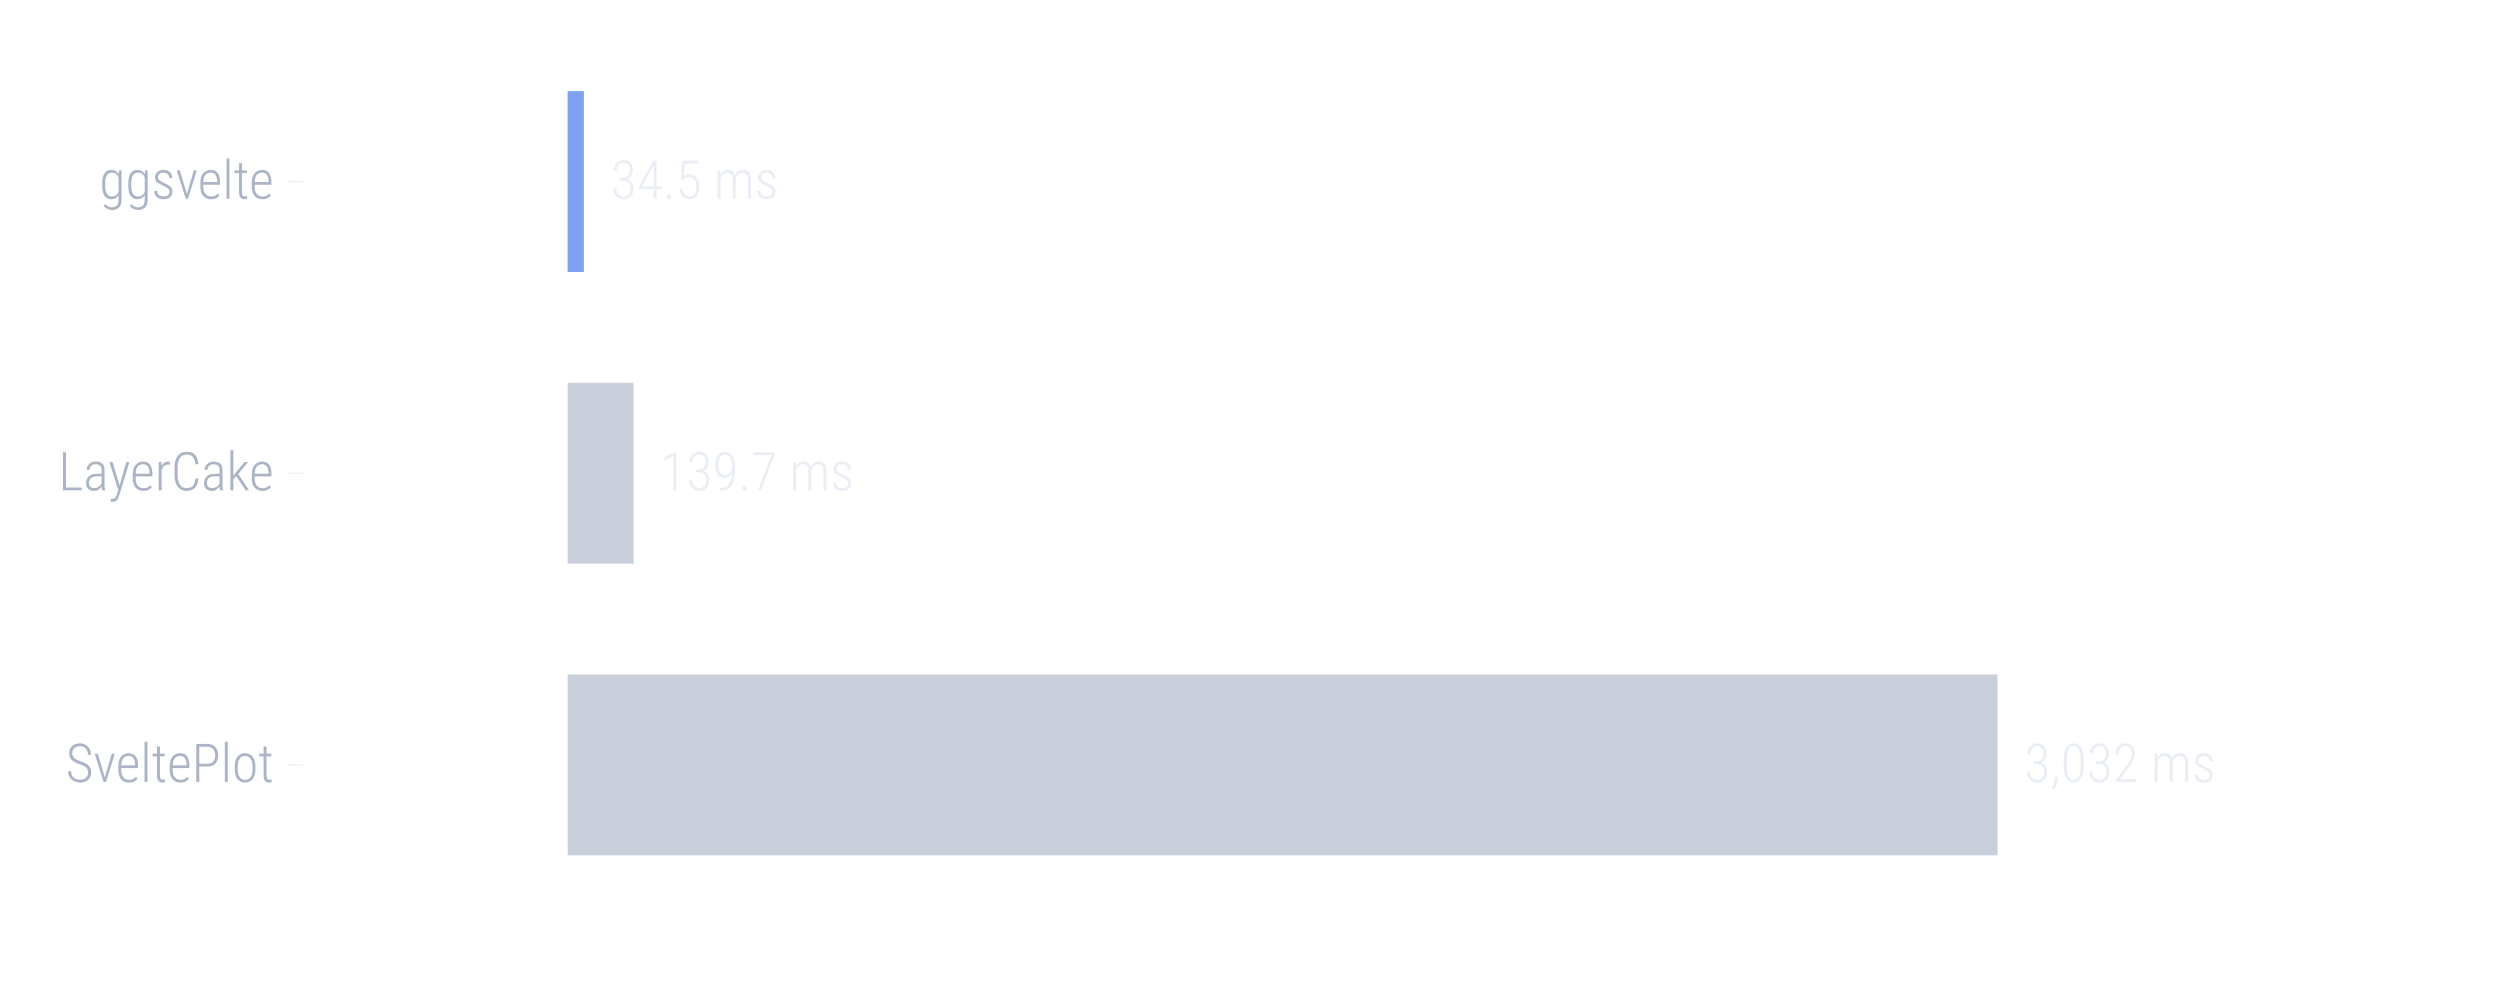
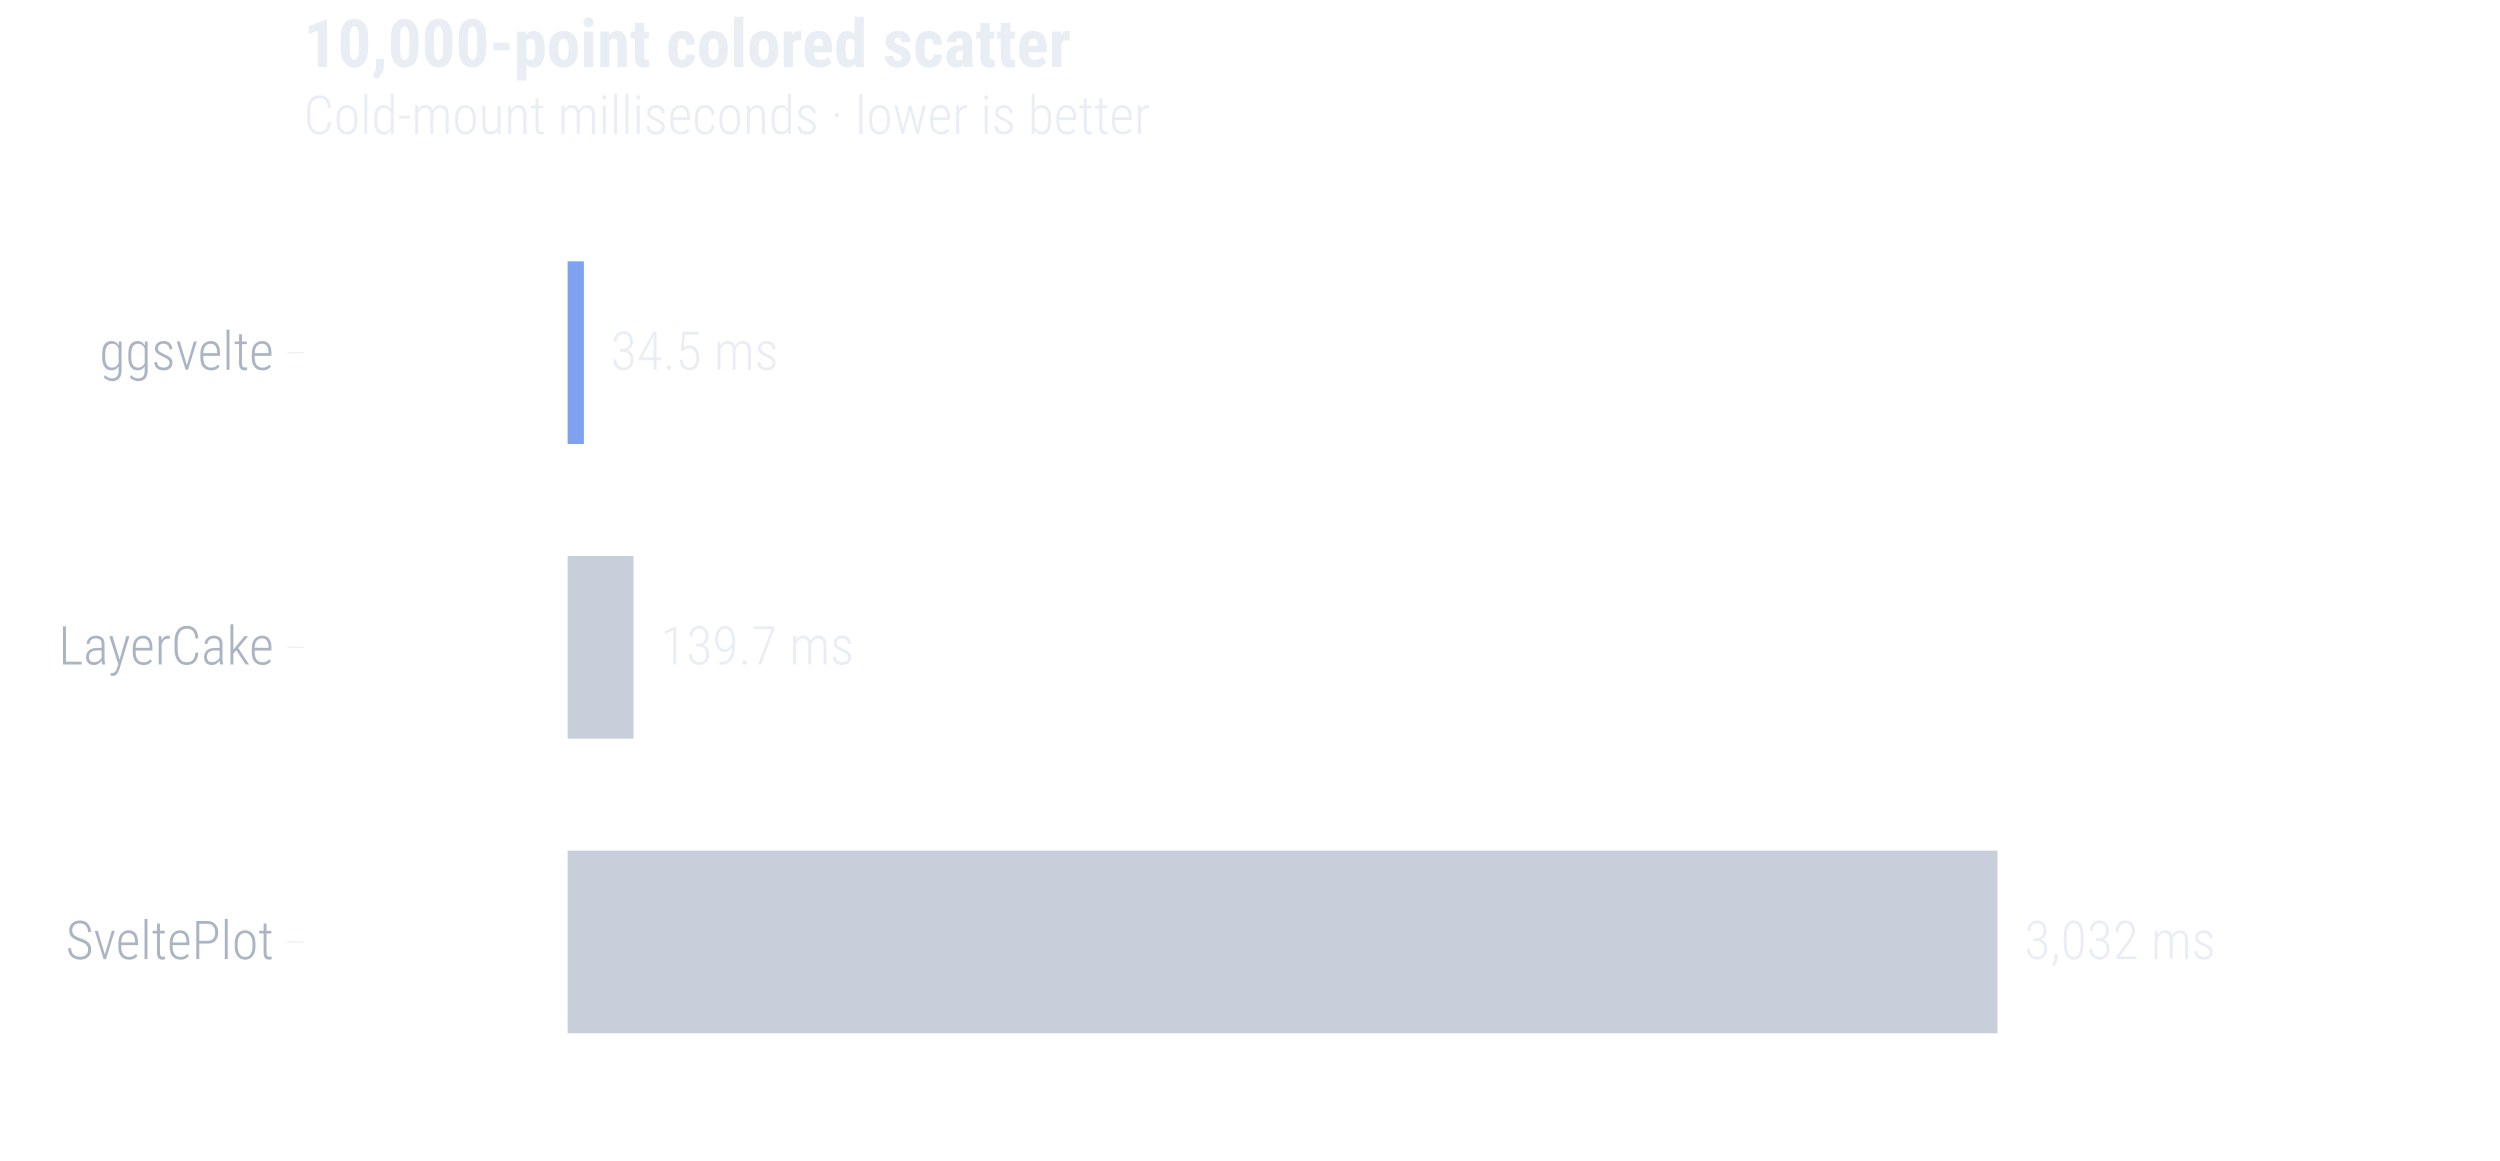
- <svg xmlns="http://www.w3.org/2000/svg" width="560" height="220" viewBox="0 0 560 220" role="img" aria-label="Bar chart of cold-mount time for a 10,000-point colored scatter: ggsvelte 34.5 ms, LayerCake 139.7 ms, SveltePlot 3,032 ms. Lower is better." class="gg-plot" font-family="&quot;Roboto Condensed&quot;, &quot;Arial Narrow&quot;, Arial, sans-serif" font-size="11" font-weight="300" text-rendering="optimizeLegibility" shape-rendering="geometricPrecision">
-   <rect class="gg-paper" width="560" height="220" fill="var(--gg-paper, transparent)" />
+ <svg xmlns="http://www.w3.org/2000/svg" width="560" height="260" viewBox="0 0 560 260" role="img" aria-label="Bar chart of cold-mount time for a 10,000-point colored scatter: ggsvelte 34.5 ms, LayerCake 139.7 ms, SveltePlot 3,032 ms. Lower is better." class="gg-plot" font-family="&quot;Roboto Condensed&quot;, &quot;Arial Narrow&quot;, Arial, sans-serif" font-size="11" font-weight="300" text-rendering="optimizeLegibility" shape-rendering="geometricPrecision">
+   <rect class="gg-paper" width="560" height="260" fill="var(--gg-paper, transparent)" />
+   <text class="gg-title" x="68" y="15" font-size="15" font-weight="700" fill="var(--gg-ink, #e9edf4)">10,000-point colored scatter</text>
+   <text class="gg-subtitle" x="68" y="30" font-size="12" font-weight="300" fill="var(--gg-ink, #e9edf4)">Cold-mount milliseconds · lower is better</text>
  <defs>
    <clipPath id="gg-clip-0">
-       <rect width="488" height="196" />
+       <rect width="488" height="198" />
    </clipPath>
  </defs>
-   <g class="gg-panel" data-panel="0" transform="translate(68,8)">
-     <rect class="gg-panel-background" width="488" height="196" fill="var(--gg-panel, transparent)" />
+   <g class="gg-panel" data-panel="0" transform="translate(68,46)">
+     <rect class="gg-panel-background" width="488" height="198" fill="var(--gg-panel, transparent)" />
    <g class="gg-grid" stroke="var(--gg-grid, transparent)" stroke-width="0.25" vector-effect="non-scaling-stroke">
-       <line x1="59.15" y1="0" x2="59.15" y2="196" />
-       <line x1="164.78" y1="0" x2="164.78" y2="196" />
-       <line x1="270.41" y1="0" x2="270.41" y2="196" />
-       <line x1="376.03" y1="0" x2="376.03" y2="196" />
-       <line x1="481.66" y1="0" x2="481.66" y2="196" />
-       <line x1="0" y1="163.33" x2="488" y2="163.33" />
-       <line x1="0" y1="98" x2="488" y2="98" />
-       <line x1="0" y1="32.67" x2="488" y2="32.67" />
+       <line x1="59.15" y1="0" x2="59.15" y2="198" />
+       <line x1="164.78" y1="0" x2="164.78" y2="198" />
+       <line x1="270.41" y1="0" x2="270.41" y2="198" />
+       <line x1="376.03" y1="0" x2="376.03" y2="198" />
+       <line x1="481.66" y1="0" x2="481.66" y2="198" />
+       <line x1="0" y1="165" x2="488" y2="165" />
+       <line x1="0" y1="99" x2="488" y2="99" />
+       <line x1="0" y1="33" x2="488" y2="33" />
    </g>
    <g class="gg-marks" clip-path="url(#gg-clip-0)">
      <g class="gg-batch gg-rects" data-layer="0">
-         <rect x="59.15" y="12.41" width="3.64" height="40.51" fill="#7ea1f0" />
-         <rect x="59.15" y="77.75" width="14.76" height="40.51" fill="#c9cfda" />
-         <rect x="59.15" y="143.08" width="320.29" height="40.51" fill="#c9cfda" />
+         <rect x="59.15" y="12.54" width="3.64" height="40.92" fill="#7ea1f0" />
+         <rect x="59.15" y="78.54" width="14.76" height="40.92" fill="#c9cfda" />
+         <rect x="59.15" y="144.54" width="320.29" height="40.92" fill="#c9cfda" />
      </g>
      <g class="gg-batch gg-glyphs" data-layer="1" font-size="12" text-anchor="start">
-         <text x="68.8" y="32.67" dy="0.32em" fill="var(--gg-ink, #e9edf4)">34.5 ms</text>
-         <text x="79.91" y="98" dy="0.32em" fill="var(--gg-ink, #e9edf4)">139.7 ms</text>
-         <text x="385.45" y="163.33" dy="0.32em" fill="var(--gg-ink, #e9edf4)">3,032 ms</text>
+         <text x="68.8" y="33" dy="0.32em" fill="var(--gg-ink, #e9edf4)">34.5 ms</text>
+         <text x="79.91" y="99" dy="0.32em" fill="var(--gg-ink, #e9edf4)">139.7 ms</text>
+         <text x="385.45" y="165" dy="0.32em" fill="var(--gg-ink, #e9edf4)">3,032 ms</text>
      </g>
    </g>
-     <rect class="gg-panel-border" width="488" height="196" fill="none" stroke="var(--gg-panelBorder, transparent)" stroke-width="0.5" vector-effect="non-scaling-stroke" />
+     <rect class="gg-panel-border" width="488" height="198" fill="none" stroke="var(--gg-panelBorder, transparent)" stroke-width="0.5" vector-effect="non-scaling-stroke" />
  </g>
-   <g class="gg-axis gg-axis-y" transform="translate(68,8)">
-     <g class="gg-tick" transform="translate(0,163.33)">
+   <g class="gg-axis gg-axis-y" transform="translate(68,46)">
+     <g class="gg-tick" transform="translate(0,165)">
      <line x2="-3.67" stroke="var(--gg-tickColor, #e9edf4)" stroke-width="0.25" vector-effect="non-scaling-stroke" />
      <text x="-6.67" dy="0.32em" text-anchor="end" fill="var(--gg-axisText, #aab4c4)" font-size="12" font-weight="300">SveltePlot</text>
    </g>
-     <g class="gg-tick" transform="translate(0,98)">
+     <g class="gg-tick" transform="translate(0,99)">
      <line x2="-3.67" stroke="var(--gg-tickColor, #e9edf4)" stroke-width="0.25" vector-effect="non-scaling-stroke" />
      <text x="-6.67" dy="0.32em" text-anchor="end" fill="var(--gg-axisText, #aab4c4)" font-size="12" font-weight="300">LayerCake</text>
    </g>
-     <g class="gg-tick" transform="translate(0,32.67)">
+     <g class="gg-tick" transform="translate(0,33)">
      <line x2="-3.67" stroke="var(--gg-tickColor, #e9edf4)" stroke-width="0.25" vector-effect="non-scaling-stroke" />
      <text x="-6.67" dy="0.32em" text-anchor="end" fill="var(--gg-axisText, #aab4c4)" font-size="12" font-weight="300">ggsvelte</text>
    </g>
  </g>
</svg>
